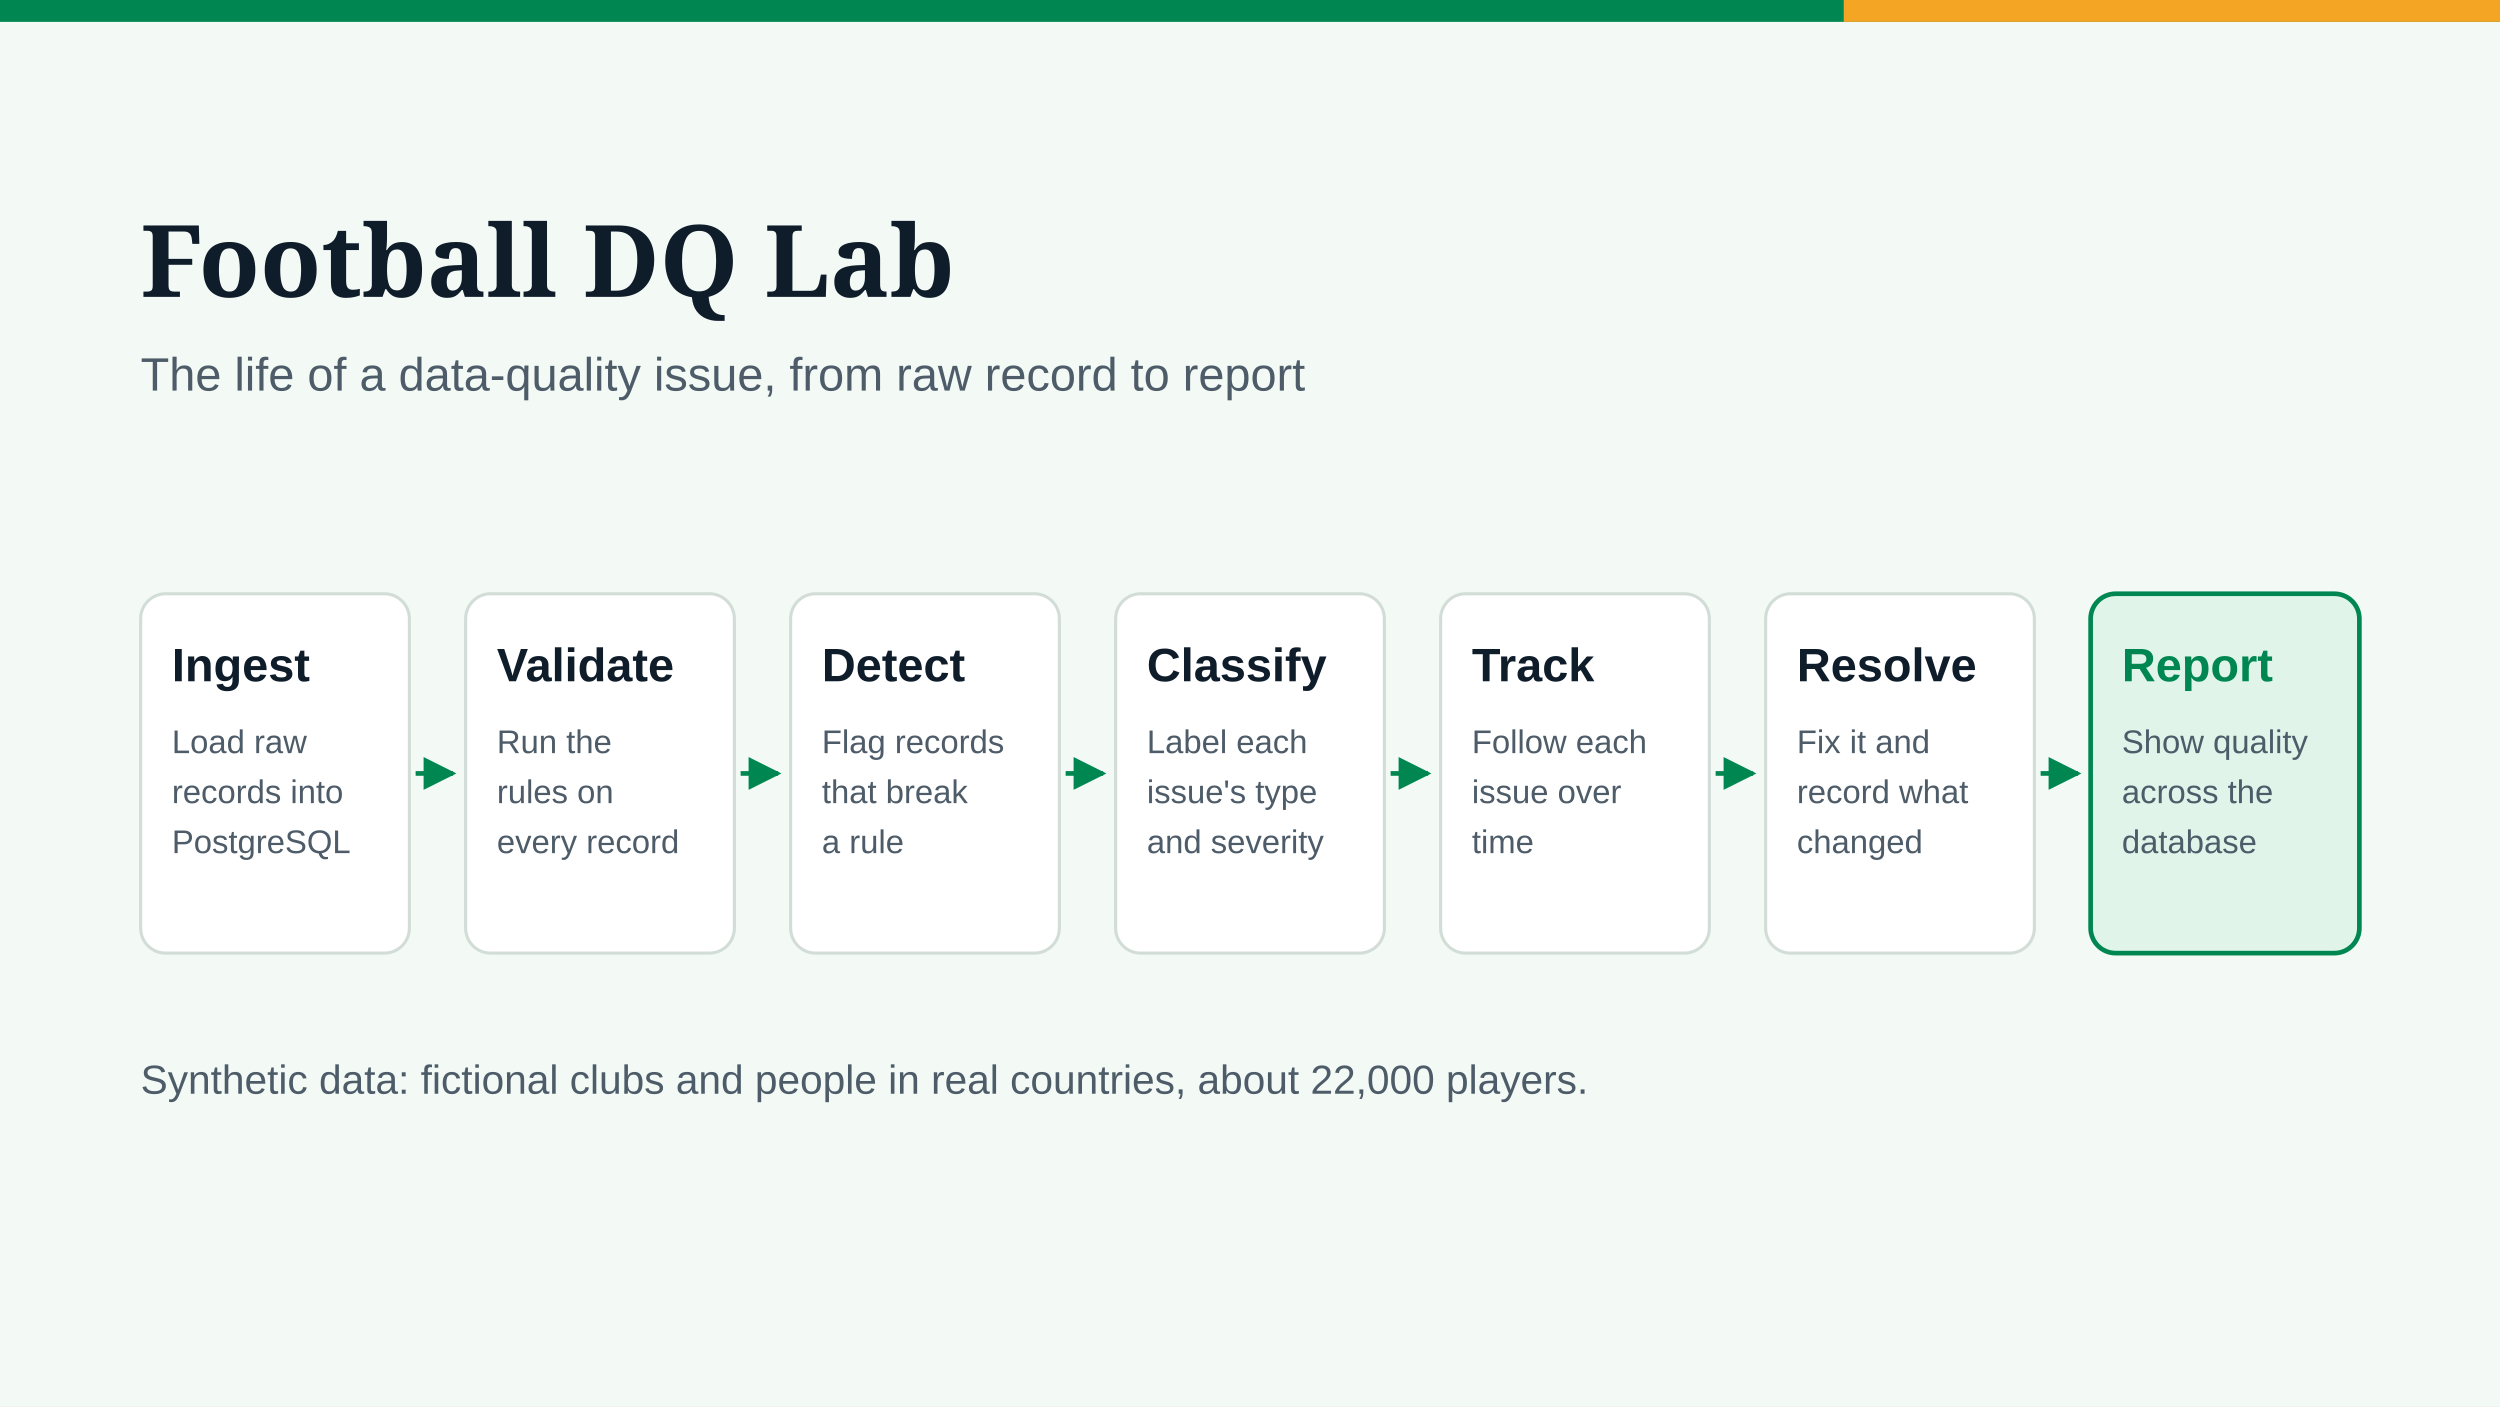
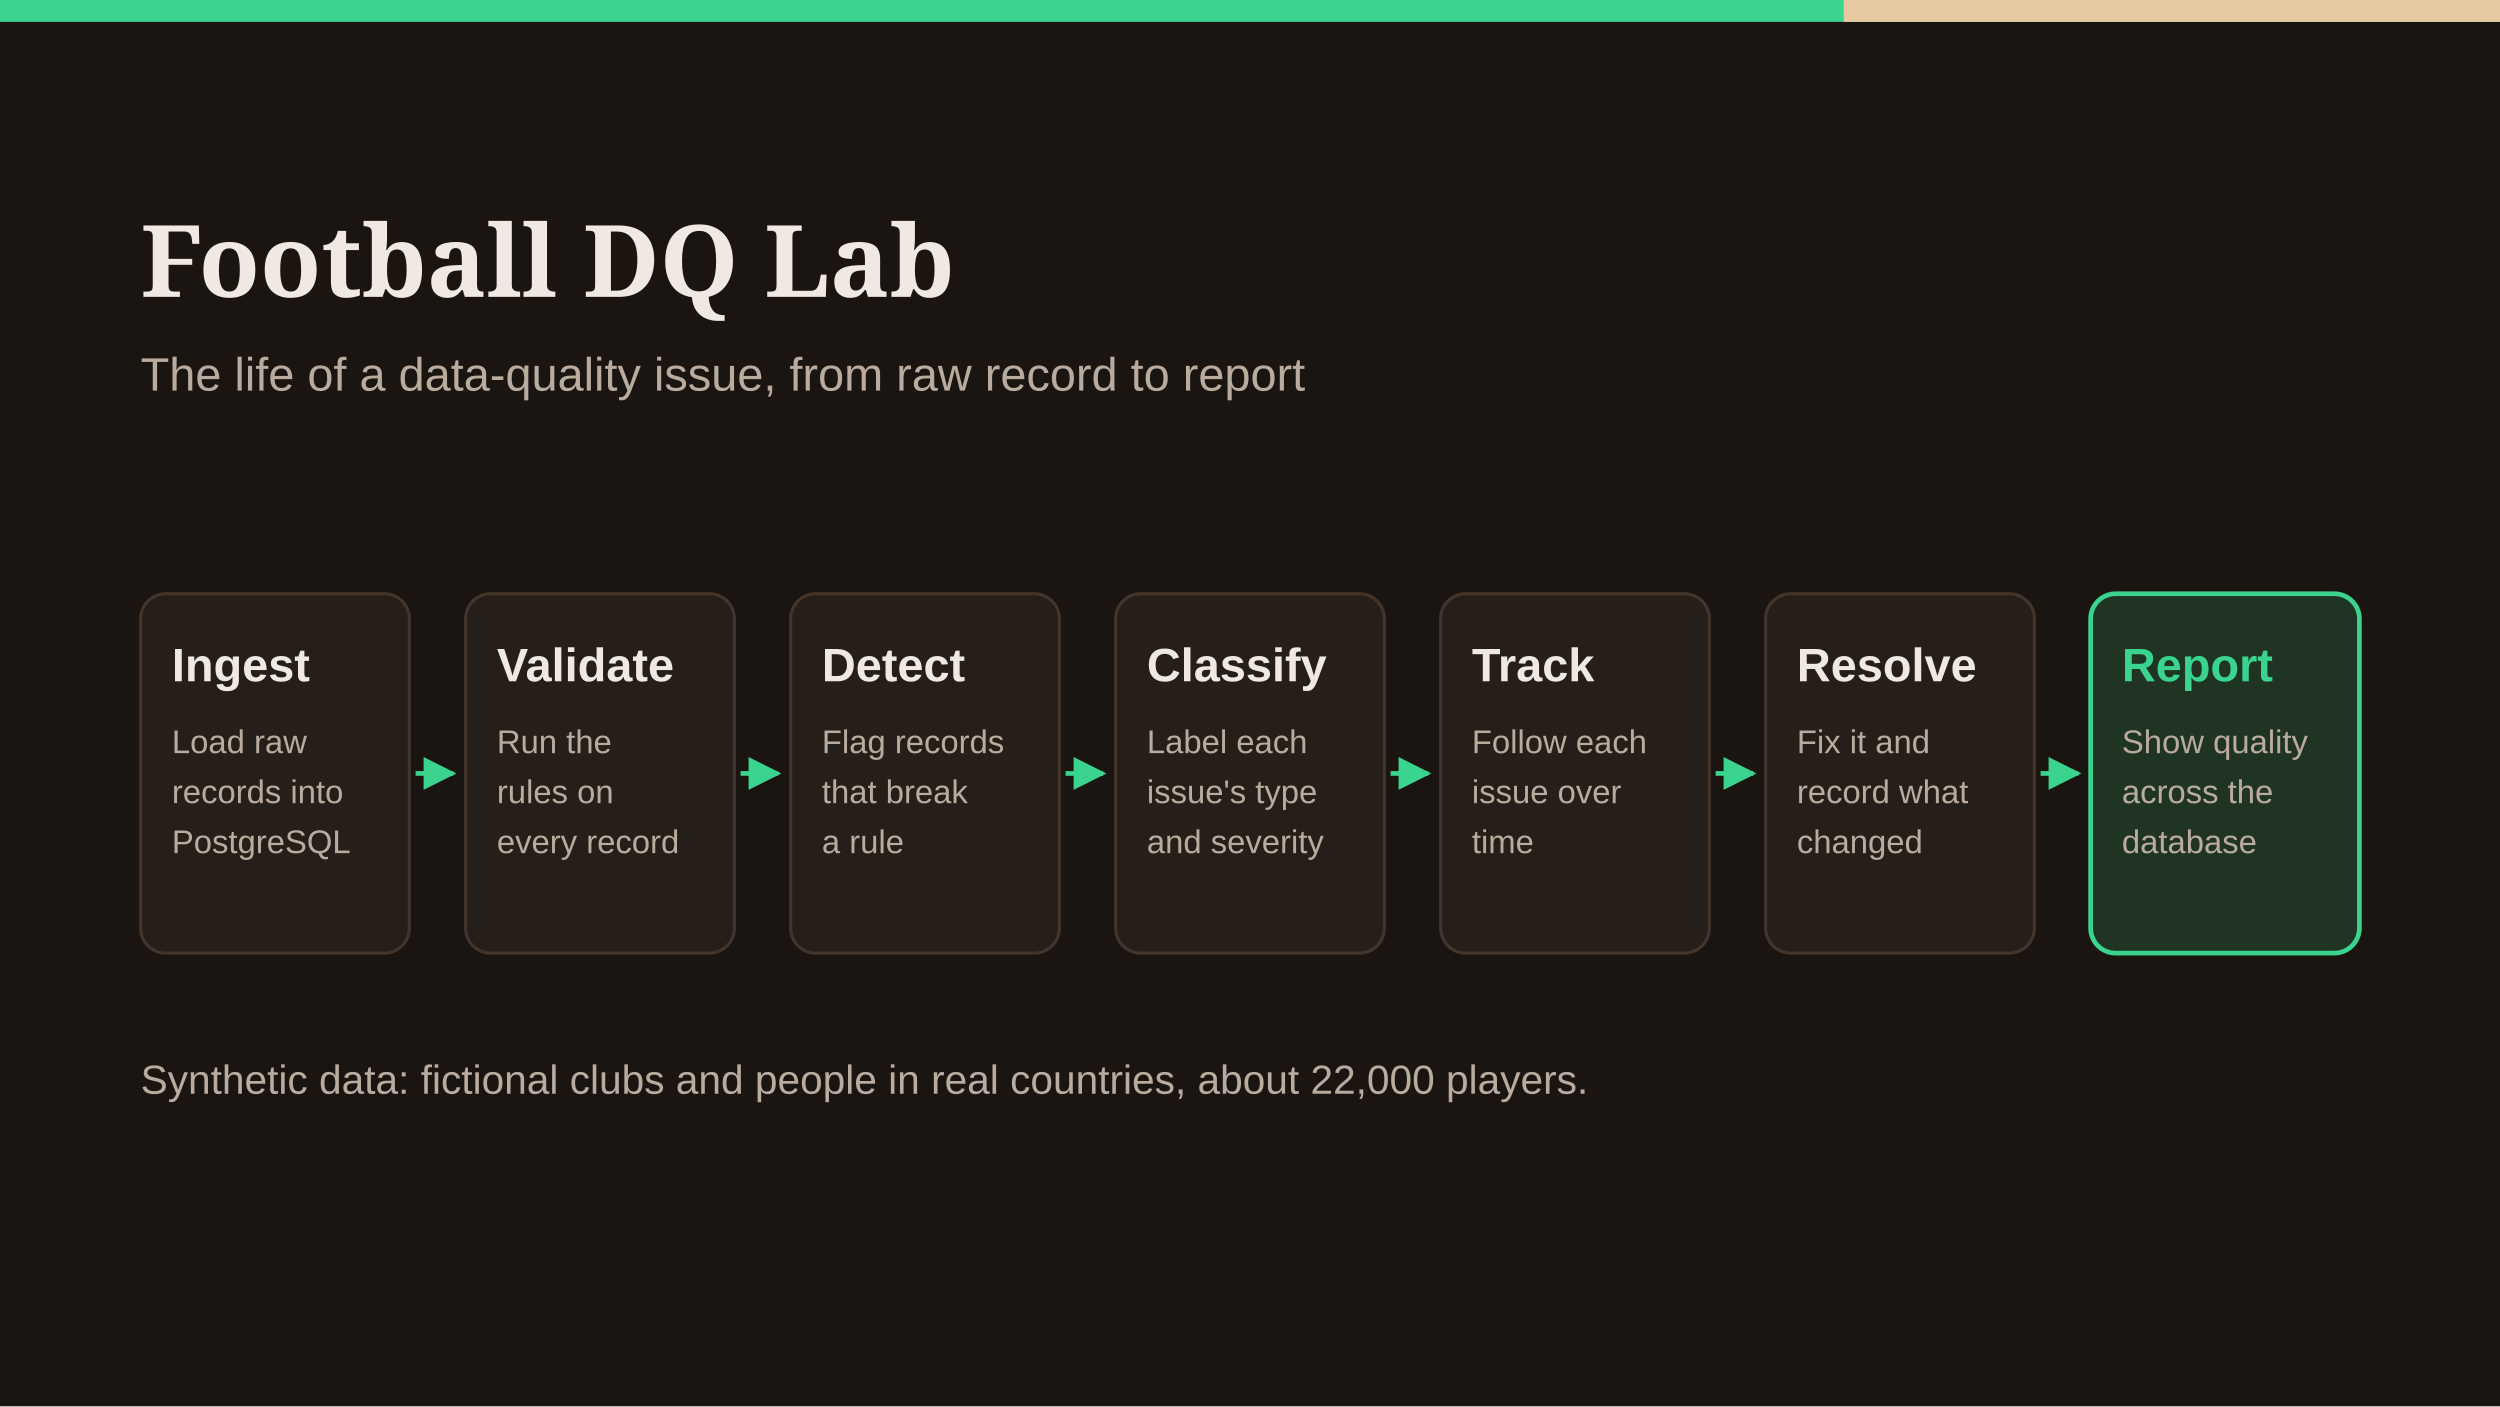
<svg xmlns="http://www.w3.org/2000/svg" viewBox="0 0 1600 900" role="img" aria-label="Football DQ Lab pipeline: ingest, validate, detect, classify, track, resolve, report">
-   <rect width="1600" height="900" fill="#f3faf6" />
-   <rect width="1600" height="14" fill="#008751" />
-   <rect x="1180" width="420" height="14" fill="#f5a524" />
+   <rect width="1600" height="900" fill="#1b1511" />
+   <rect width="1600" height="14" fill="#3ad48e" />
+   <rect x="1180" width="420" height="14" fill="#e7c9a0" />
  <defs>
    <marker id="a" viewBox="0 0 10 10" refX="9" refY="5" markerWidth="7" markerHeight="7" orient="auto">
-       <path d="M0 0L10 5L0 10z" fill="#008751" />
+       <path d="M0 0L10 5L0 10z" fill="#3ad48e" />
    </marker>
  </defs>
-   <text x="90" y="190" font-family="'Source Serif 4',Georgia,serif" font-size="64" font-weight="700" fill="#0f1d2b">Football DQ Lab</text>
-   <text x="90" y="250" font-family="'Public Sans','Segoe UI',Arial,sans-serif" font-size="30" fill="#4d5c68">The life of a data-quality issue, from raw record to report</text>
-   <rect x="90.0" y="380.0" width="172.0" height="230.0" rx="16" fill="#ffffff" stroke="#d3ddd8" stroke-width="2" />
-   <text x="110.0" y="436" font-family="'Public Sans','Segoe UI',Arial,sans-serif" font-size="30" font-weight="700" fill="#0f1d2b" text-anchor="start">Ingest</text>
-   <text x="110.0" y="482" font-family="'Public Sans','Segoe UI',Arial,sans-serif" font-size="21" font-weight="400" fill="#4d5c68" text-anchor="start">Load raw</text>
-   <text x="110.0" y="514" font-family="'Public Sans','Segoe UI',Arial,sans-serif" font-size="21" font-weight="400" fill="#4d5c68" text-anchor="start">records into</text>
-   <text x="110.0" y="546" font-family="'Public Sans','Segoe UI',Arial,sans-serif" font-size="21" font-weight="400" fill="#4d5c68" text-anchor="start">PostgreSQL</text>
-   <path d="M266.0 495.0H290.0" stroke="#008751" stroke-width="3" marker-end="url(#a)" />
-   <rect x="298.0" y="380.0" width="172.0" height="230.0" rx="16" fill="#ffffff" stroke="#d3ddd8" stroke-width="2" />
-   <text x="318.0" y="436" font-family="'Public Sans','Segoe UI',Arial,sans-serif" font-size="30" font-weight="700" fill="#0f1d2b" text-anchor="start">Validate</text>
-   <text x="318.0" y="482" font-family="'Public Sans','Segoe UI',Arial,sans-serif" font-size="21" font-weight="400" fill="#4d5c68" text-anchor="start">Run the</text>
-   <text x="318.0" y="514" font-family="'Public Sans','Segoe UI',Arial,sans-serif" font-size="21" font-weight="400" fill="#4d5c68" text-anchor="start">rules on</text>
-   <text x="318.0" y="546" font-family="'Public Sans','Segoe UI',Arial,sans-serif" font-size="21" font-weight="400" fill="#4d5c68" text-anchor="start">every record</text>
-   <path d="M474.0 495.0H498.0" stroke="#008751" stroke-width="3" marker-end="url(#a)" />
-   <rect x="506.0" y="380.0" width="172.0" height="230.0" rx="16" fill="#ffffff" stroke="#d3ddd8" stroke-width="2" />
-   <text x="526.0" y="436" font-family="'Public Sans','Segoe UI',Arial,sans-serif" font-size="30" font-weight="700" fill="#0f1d2b" text-anchor="start">Detect</text>
-   <text x="526.0" y="482" font-family="'Public Sans','Segoe UI',Arial,sans-serif" font-size="21" font-weight="400" fill="#4d5c68" text-anchor="start">Flag records</text>
-   <text x="526.0" y="514" font-family="'Public Sans','Segoe UI',Arial,sans-serif" font-size="21" font-weight="400" fill="#4d5c68" text-anchor="start">that break</text>
-   <text x="526.0" y="546" font-family="'Public Sans','Segoe UI',Arial,sans-serif" font-size="21" font-weight="400" fill="#4d5c68" text-anchor="start">a rule</text>
-   <path d="M682.0 495.0H706.0" stroke="#008751" stroke-width="3" marker-end="url(#a)" />
-   <rect x="714.0" y="380.0" width="172.0" height="230.0" rx="16" fill="#ffffff" stroke="#d3ddd8" stroke-width="2" />
-   <text x="734.0" y="436" font-family="'Public Sans','Segoe UI',Arial,sans-serif" font-size="30" font-weight="700" fill="#0f1d2b" text-anchor="start">Classify</text>
-   <text x="734.0" y="482" font-family="'Public Sans','Segoe UI',Arial,sans-serif" font-size="21" font-weight="400" fill="#4d5c68" text-anchor="start">Label each</text>
-   <text x="734.0" y="514" font-family="'Public Sans','Segoe UI',Arial,sans-serif" font-size="21" font-weight="400" fill="#4d5c68" text-anchor="start">issue's type</text>
-   <text x="734.0" y="546" font-family="'Public Sans','Segoe UI',Arial,sans-serif" font-size="21" font-weight="400" fill="#4d5c68" text-anchor="start">and severity</text>
-   <path d="M890.0 495.0H914.0" stroke="#008751" stroke-width="3" marker-end="url(#a)" />
-   <rect x="922.0" y="380.0" width="172.0" height="230.0" rx="16" fill="#ffffff" stroke="#d3ddd8" stroke-width="2" />
-   <text x="942.0" y="436" font-family="'Public Sans','Segoe UI',Arial,sans-serif" font-size="30" font-weight="700" fill="#0f1d2b" text-anchor="start">Track</text>
-   <text x="942.0" y="482" font-family="'Public Sans','Segoe UI',Arial,sans-serif" font-size="21" font-weight="400" fill="#4d5c68" text-anchor="start">Follow each</text>
-   <text x="942.0" y="514" font-family="'Public Sans','Segoe UI',Arial,sans-serif" font-size="21" font-weight="400" fill="#4d5c68" text-anchor="start">issue over</text>
-   <text x="942.0" y="546" font-family="'Public Sans','Segoe UI',Arial,sans-serif" font-size="21" font-weight="400" fill="#4d5c68" text-anchor="start">time</text>
-   <path d="M1098.0 495.0H1122.0" stroke="#008751" stroke-width="3" marker-end="url(#a)" />
-   <rect x="1130.0" y="380.0" width="172.0" height="230.0" rx="16" fill="#ffffff" stroke="#d3ddd8" stroke-width="2" />
-   <text x="1150.0" y="436" font-family="'Public Sans','Segoe UI',Arial,sans-serif" font-size="30" font-weight="700" fill="#0f1d2b" text-anchor="start">Resolve</text>
-   <text x="1150.0" y="482" font-family="'Public Sans','Segoe UI',Arial,sans-serif" font-size="21" font-weight="400" fill="#4d5c68" text-anchor="start">Fix it and</text>
-   <text x="1150.0" y="514" font-family="'Public Sans','Segoe UI',Arial,sans-serif" font-size="21" font-weight="400" fill="#4d5c68" text-anchor="start">record what</text>
-   <text x="1150.0" y="546" font-family="'Public Sans','Segoe UI',Arial,sans-serif" font-size="21" font-weight="400" fill="#4d5c68" text-anchor="start">changed</text>
-   <path d="M1306.0 495.0H1330.0" stroke="#008751" stroke-width="3" marker-end="url(#a)" />
-   <rect x="1338.0" y="380.0" width="172.0" height="230.0" rx="16" fill="#e0f4ea" stroke="#008751" stroke-width="3" />
-   <text x="1358.0" y="436" font-family="'Public Sans','Segoe UI',Arial,sans-serif" font-size="30" font-weight="700" fill="#008751" text-anchor="start">Report</text>
-   <text x="1358.0" y="482" font-family="'Public Sans','Segoe UI',Arial,sans-serif" font-size="21" font-weight="400" fill="#4d5c68" text-anchor="start">Show quality</text>
-   <text x="1358.0" y="514" font-family="'Public Sans','Segoe UI',Arial,sans-serif" font-size="21" font-weight="400" fill="#4d5c68" text-anchor="start">across the</text>
-   <text x="1358.0" y="546" font-family="'Public Sans','Segoe UI',Arial,sans-serif" font-size="21" font-weight="400" fill="#4d5c68" text-anchor="start">database</text>
-   <text x="90" y="700" font-family="'Public Sans','Segoe UI',Arial,sans-serif" font-size="26" font-weight="400" fill="#4d5c68" text-anchor="start">Synthetic data: fictional clubs and people in real countries, about 22,000 players.</text>
+   <text x="90" y="190" font-family="'Source Serif 4',Georgia,serif" font-size="64" font-weight="700" fill="#f1e9e1">Football DQ Lab</text>
+   <text x="90" y="250" font-family="'Public Sans','Segoe UI',Arial,sans-serif" font-size="30" fill="#b9ab9e">The life of a data-quality issue, from raw record to report</text>
+   <rect x="90.0" y="380.0" width="172.0" height="230.0" rx="16" fill="#261e18" fill-opacity="1" stroke="#433529" stroke-width="2" />
+   <text x="110.0" y="436" font-family="'Public Sans','Segoe UI',Arial,sans-serif" font-size="30" font-weight="700" fill="#f1e9e1" text-anchor="start">Ingest</text>
+   <text x="110.0" y="482" font-family="'Public Sans','Segoe UI',Arial,sans-serif" font-size="21" font-weight="400" fill="#b9ab9e" text-anchor="start">Load raw</text>
+   <text x="110.0" y="514" font-family="'Public Sans','Segoe UI',Arial,sans-serif" font-size="21" font-weight="400" fill="#b9ab9e" text-anchor="start">records into</text>
+   <text x="110.0" y="546" font-family="'Public Sans','Segoe UI',Arial,sans-serif" font-size="21" font-weight="400" fill="#b9ab9e" text-anchor="start">PostgreSQL</text>
+   <path d="M266.0 495.0H290.0" stroke="#3ad48e" stroke-width="3" marker-end="url(#a)" />
+   <rect x="298.0" y="380.0" width="172.0" height="230.0" rx="16" fill="#261e18" fill-opacity="1" stroke="#433529" stroke-width="2" />
+   <text x="318.0" y="436" font-family="'Public Sans','Segoe UI',Arial,sans-serif" font-size="30" font-weight="700" fill="#f1e9e1" text-anchor="start">Validate</text>
+   <text x="318.0" y="482" font-family="'Public Sans','Segoe UI',Arial,sans-serif" font-size="21" font-weight="400" fill="#b9ab9e" text-anchor="start">Run the</text>
+   <text x="318.0" y="514" font-family="'Public Sans','Segoe UI',Arial,sans-serif" font-size="21" font-weight="400" fill="#b9ab9e" text-anchor="start">rules on</text>
+   <text x="318.0" y="546" font-family="'Public Sans','Segoe UI',Arial,sans-serif" font-size="21" font-weight="400" fill="#b9ab9e" text-anchor="start">every record</text>
+   <path d="M474.0 495.0H498.0" stroke="#3ad48e" stroke-width="3" marker-end="url(#a)" />
+   <rect x="506.0" y="380.0" width="172.0" height="230.0" rx="16" fill="#261e18" fill-opacity="1" stroke="#433529" stroke-width="2" />
+   <text x="526.0" y="436" font-family="'Public Sans','Segoe UI',Arial,sans-serif" font-size="30" font-weight="700" fill="#f1e9e1" text-anchor="start">Detect</text>
+   <text x="526.0" y="482" font-family="'Public Sans','Segoe UI',Arial,sans-serif" font-size="21" font-weight="400" fill="#b9ab9e" text-anchor="start">Flag records</text>
+   <text x="526.0" y="514" font-family="'Public Sans','Segoe UI',Arial,sans-serif" font-size="21" font-weight="400" fill="#b9ab9e" text-anchor="start">that break</text>
+   <text x="526.0" y="546" font-family="'Public Sans','Segoe UI',Arial,sans-serif" font-size="21" font-weight="400" fill="#b9ab9e" text-anchor="start">a rule</text>
+   <path d="M682.0 495.0H706.0" stroke="#3ad48e" stroke-width="3" marker-end="url(#a)" />
+   <rect x="714.0" y="380.0" width="172.0" height="230.0" rx="16" fill="#261e18" fill-opacity="1" stroke="#433529" stroke-width="2" />
+   <text x="734.0" y="436" font-family="'Public Sans','Segoe UI',Arial,sans-serif" font-size="30" font-weight="700" fill="#f1e9e1" text-anchor="start">Classify</text>
+   <text x="734.0" y="482" font-family="'Public Sans','Segoe UI',Arial,sans-serif" font-size="21" font-weight="400" fill="#b9ab9e" text-anchor="start">Label each</text>
+   <text x="734.0" y="514" font-family="'Public Sans','Segoe UI',Arial,sans-serif" font-size="21" font-weight="400" fill="#b9ab9e" text-anchor="start">issue's type</text>
+   <text x="734.0" y="546" font-family="'Public Sans','Segoe UI',Arial,sans-serif" font-size="21" font-weight="400" fill="#b9ab9e" text-anchor="start">and severity</text>
+   <path d="M890.0 495.0H914.0" stroke="#3ad48e" stroke-width="3" marker-end="url(#a)" />
+   <rect x="922.0" y="380.0" width="172.0" height="230.0" rx="16" fill="#261e18" fill-opacity="1" stroke="#433529" stroke-width="2" />
+   <text x="942.0" y="436" font-family="'Public Sans','Segoe UI',Arial,sans-serif" font-size="30" font-weight="700" fill="#f1e9e1" text-anchor="start">Track</text>
+   <text x="942.0" y="482" font-family="'Public Sans','Segoe UI',Arial,sans-serif" font-size="21" font-weight="400" fill="#b9ab9e" text-anchor="start">Follow each</text>
+   <text x="942.0" y="514" font-family="'Public Sans','Segoe UI',Arial,sans-serif" font-size="21" font-weight="400" fill="#b9ab9e" text-anchor="start">issue over</text>
+   <text x="942.0" y="546" font-family="'Public Sans','Segoe UI',Arial,sans-serif" font-size="21" font-weight="400" fill="#b9ab9e" text-anchor="start">time</text>
+   <path d="M1098.0 495.0H1122.0" stroke="#3ad48e" stroke-width="3" marker-end="url(#a)" />
+   <rect x="1130.0" y="380.0" width="172.0" height="230.0" rx="16" fill="#261e18" fill-opacity="1" stroke="#433529" stroke-width="2" />
+   <text x="1150.0" y="436" font-family="'Public Sans','Segoe UI',Arial,sans-serif" font-size="30" font-weight="700" fill="#f1e9e1" text-anchor="start">Resolve</text>
+   <text x="1150.0" y="482" font-family="'Public Sans','Segoe UI',Arial,sans-serif" font-size="21" font-weight="400" fill="#b9ab9e" text-anchor="start">Fix it and</text>
+   <text x="1150.0" y="514" font-family="'Public Sans','Segoe UI',Arial,sans-serif" font-size="21" font-weight="400" fill="#b9ab9e" text-anchor="start">record what</text>
+   <text x="1150.0" y="546" font-family="'Public Sans','Segoe UI',Arial,sans-serif" font-size="21" font-weight="400" fill="#b9ab9e" text-anchor="start">changed</text>
+   <path d="M1306.0 495.0H1330.0" stroke="#3ad48e" stroke-width="3" marker-end="url(#a)" />
+   <rect x="1338.0" y="380.0" width="172.0" height="230.0" rx="16" fill="#3ad48e" fill-opacity="0.16" stroke="#3ad48e" stroke-width="3" />
+   <text x="1358.0" y="436" font-family="'Public Sans','Segoe UI',Arial,sans-serif" font-size="30" font-weight="700" fill="#3ad48e" text-anchor="start">Report</text>
+   <text x="1358.0" y="482" font-family="'Public Sans','Segoe UI',Arial,sans-serif" font-size="21" font-weight="400" fill="#b9ab9e" text-anchor="start">Show quality</text>
+   <text x="1358.0" y="514" font-family="'Public Sans','Segoe UI',Arial,sans-serif" font-size="21" font-weight="400" fill="#b9ab9e" text-anchor="start">across the</text>
+   <text x="1358.0" y="546" font-family="'Public Sans','Segoe UI',Arial,sans-serif" font-size="21" font-weight="400" fill="#b9ab9e" text-anchor="start">database</text>
+   <text x="90" y="700" font-family="'Public Sans','Segoe UI',Arial,sans-serif" font-size="26" font-weight="400" fill="#b9ab9e" text-anchor="start">Synthetic data: fictional clubs and people in real countries, about 22,000 players.</text>
</svg>
